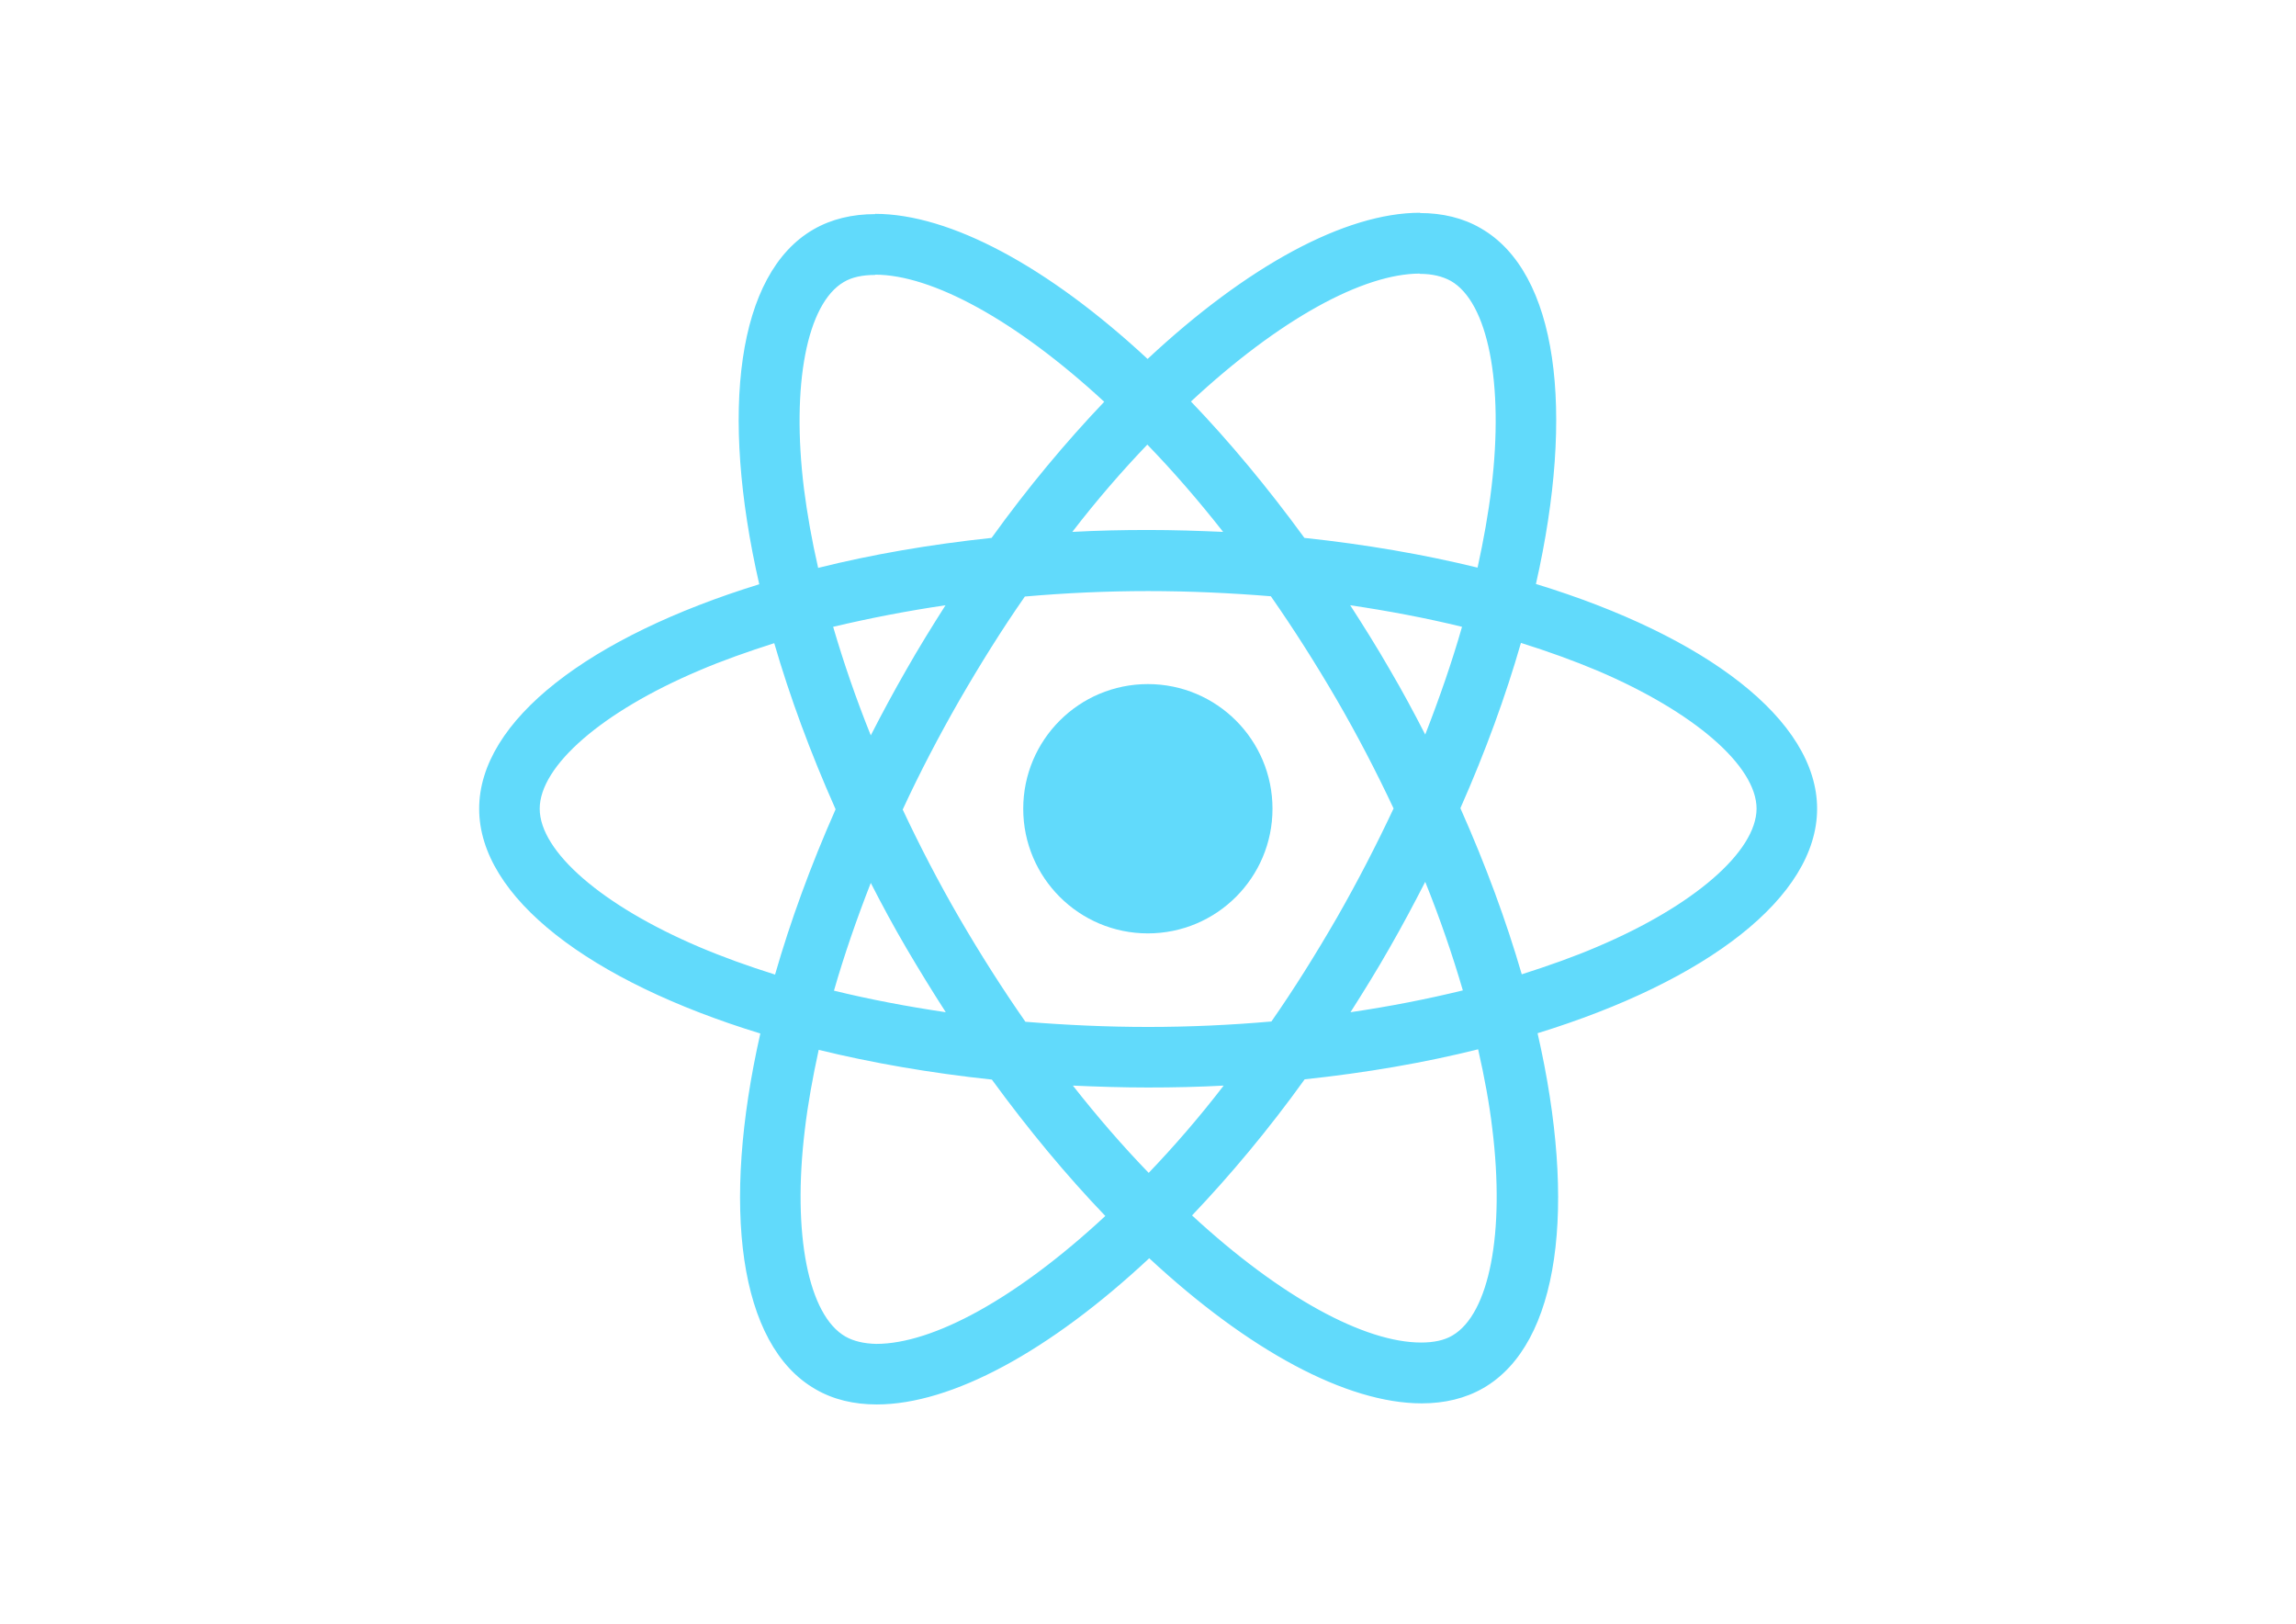
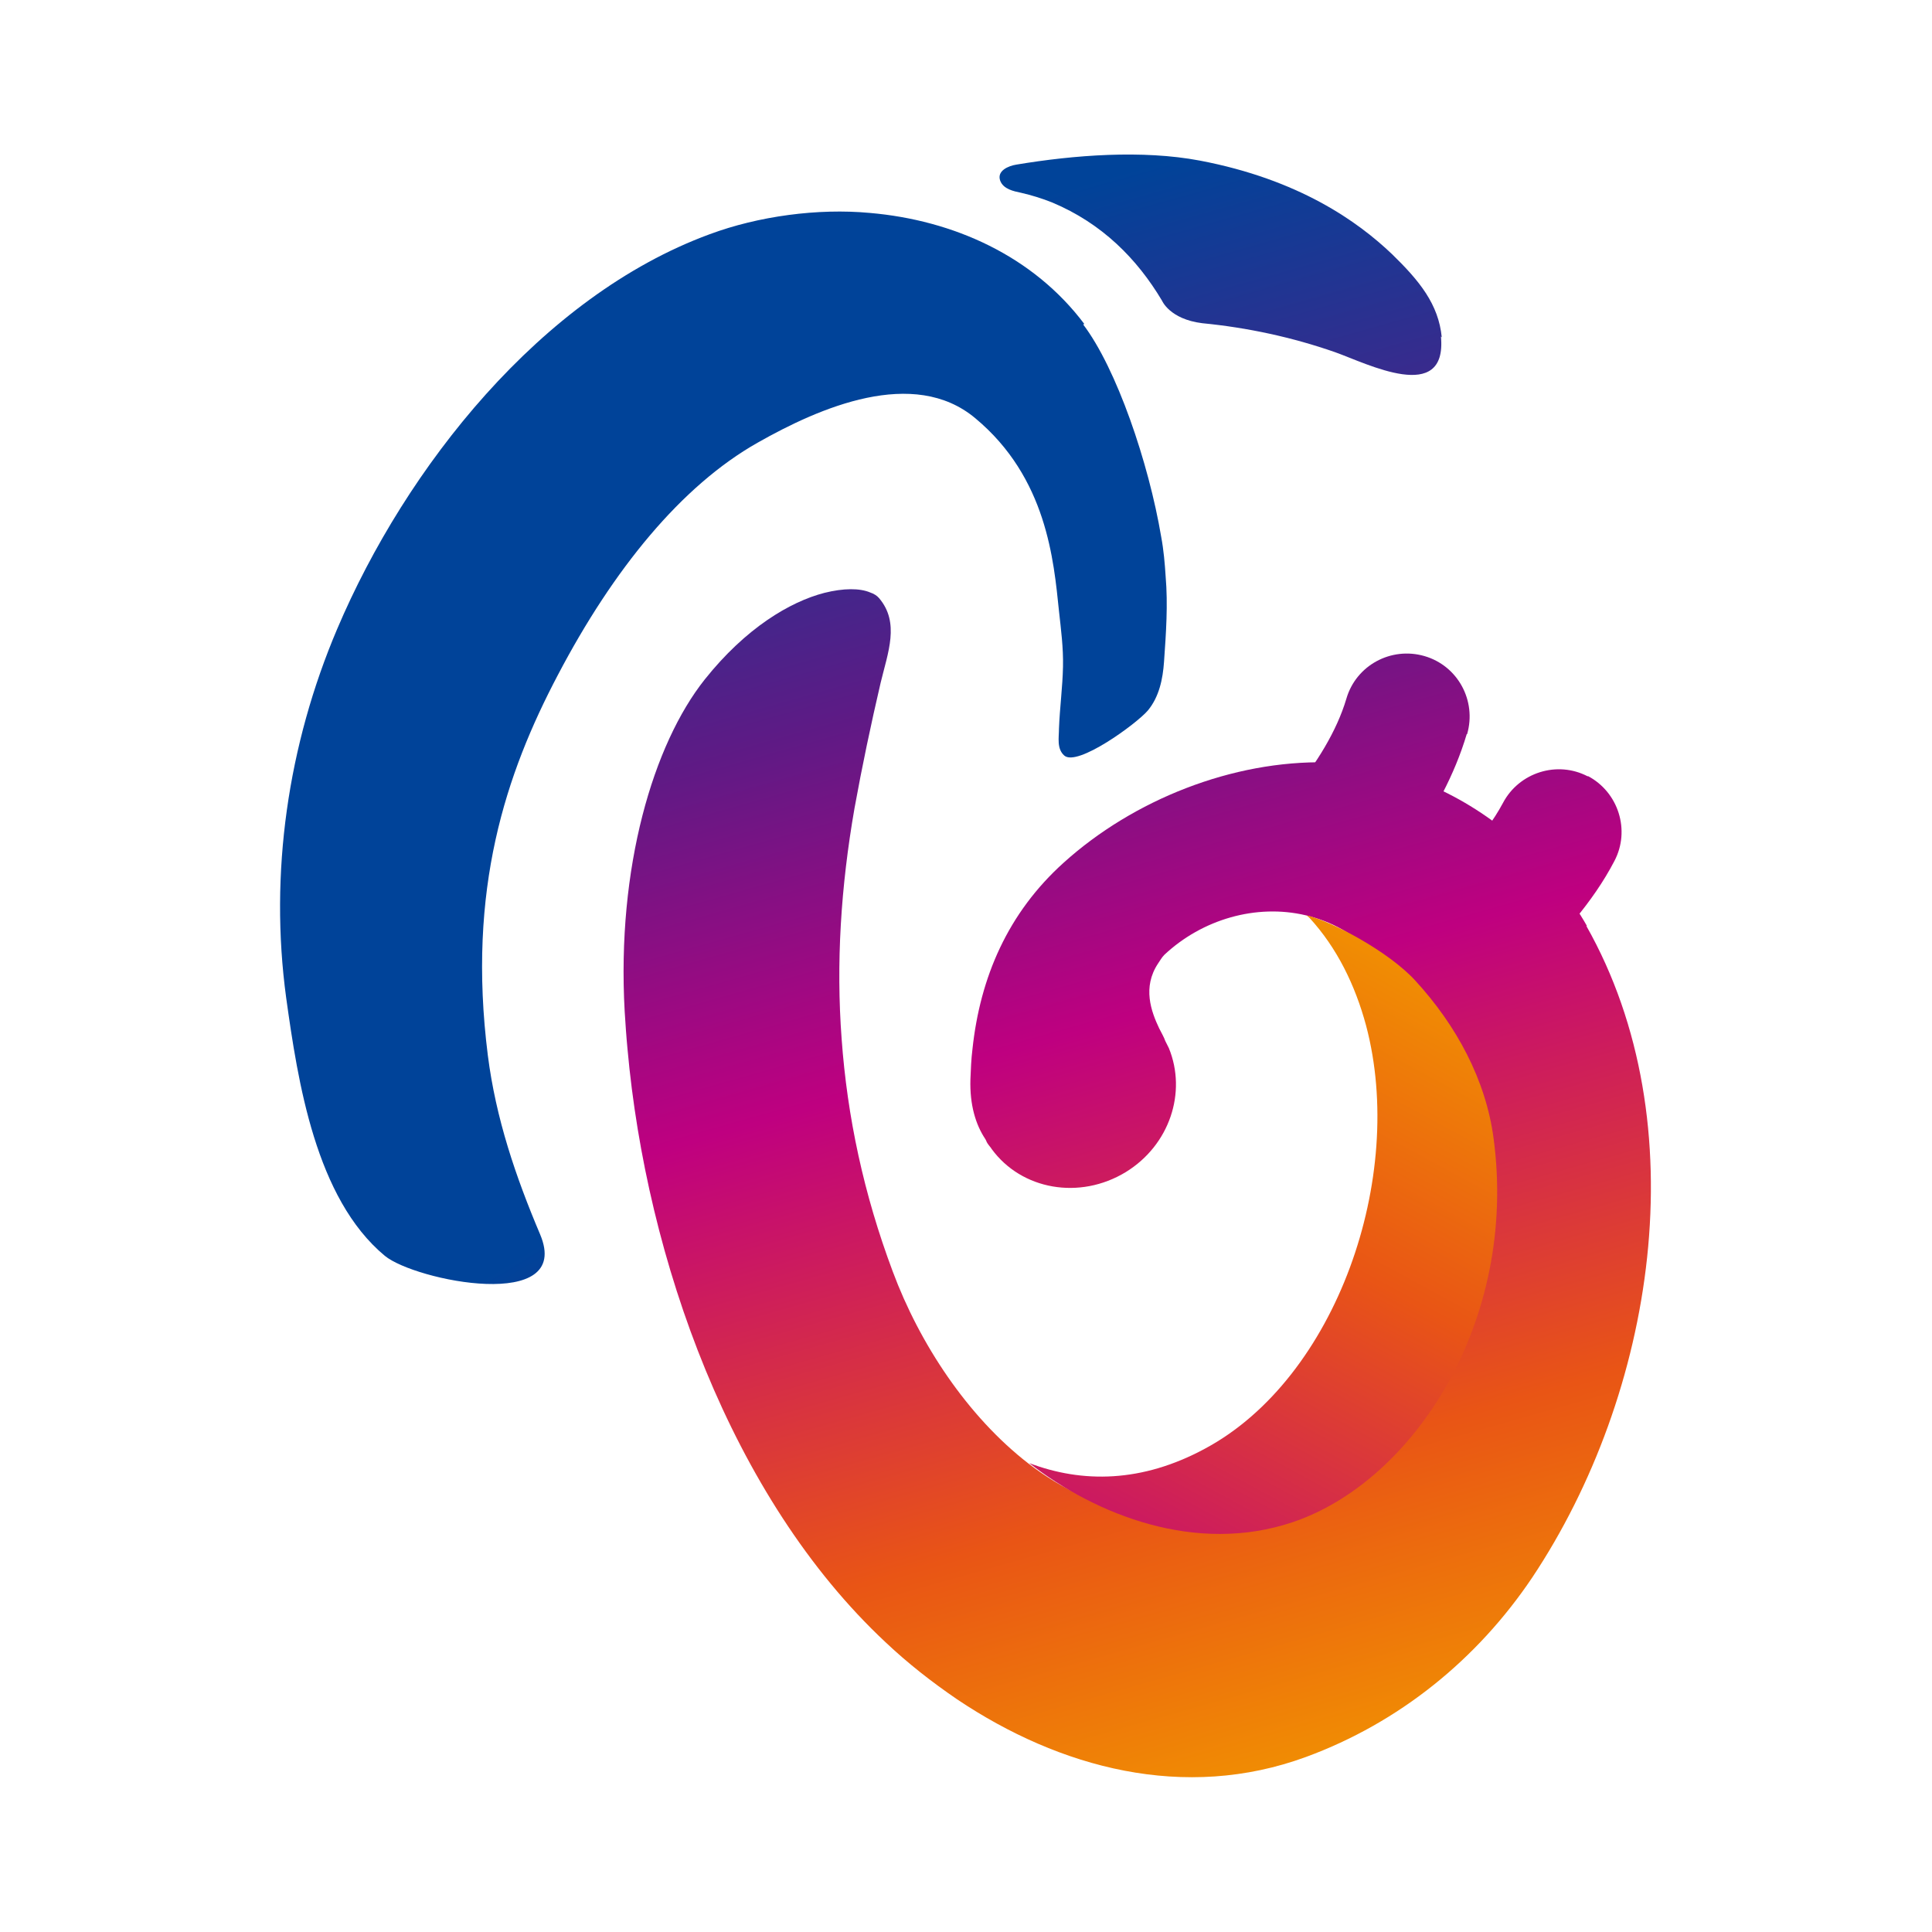
- <svg xmlns="http://www.w3.org/2000/svg" viewBox="0 0 841.9 595.3">
-   <g fill="#61DAFB">
-     <path d="M666.3 296.5c0-32.5-40.7-63.3-103.1-82.4 14.4-63.6 8-114.2-20.2-130.4-6.5-3.8-14.1-5.6-22.4-5.6v22.3c4.6 0 8.3.9 11.4 2.6 13.6 7.8 19.5 37.5 14.9 75.7-1.1 9.4-2.9 19.3-5.1 29.4-19.6-4.8-41-8.5-63.5-10.9-13.5-18.5-27.5-35.3-41.6-50 32.6-30.3 63.2-46.9 84-46.9V78c-27.5 0-63.5 19.6-99.9 53.6-36.4-33.8-72.4-53.2-99.9-53.2v22.3c20.7 0 51.4 16.5 84 46.6-14 14.7-28 31.4-41.3 49.9-22.6 2.4-44 6.1-63.6 11-2.3-10-4-19.7-5.2-29-4.7-38.2 1.1-67.9 14.6-75.8 3-1.8 6.9-2.6 11.5-2.6V78.5c-8.4 0-16 1.8-22.6 5.6-28.1 16.2-34.4 66.7-19.9 130.1-62.2 19.2-102.7 49.9-102.7 82.3 0 32.5 40.7 63.3 103.1 82.4-14.4 63.6-8 114.2 20.2 130.4 6.5 3.8 14.1 5.6 22.5 5.6 27.5 0 63.5-19.6 99.9-53.6 36.4 33.8 72.4 53.2 99.9 53.2 8.4 0 16-1.8 22.6-5.6 28.1-16.2 34.4-66.7 19.9-130.1 62-19.1 102.5-49.9 102.5-82.3zm-130.2-66.7c-3.7 12.9-8.3 26.2-13.5 39.5-4.1-8-8.4-16-13.1-24-4.6-8-9.5-15.8-14.4-23.4 14.2 2.1 27.9 4.7 41 7.9zm-45.8 106.5c-7.8 13.5-15.8 26.3-24.1 38.2-14.9 1.3-30 2-45.2 2-15.1 0-30.2-.7-45-1.9-8.3-11.9-16.4-24.6-24.2-38-7.6-13.1-14.5-26.4-20.8-39.8 6.2-13.4 13.2-26.8 20.7-39.9 7.8-13.5 15.8-26.3 24.1-38.2 14.9-1.3 30-2 45.2-2 15.1 0 30.2.7 45 1.9 8.3 11.9 16.4 24.6 24.2 38 7.6 13.1 14.5 26.4 20.8 39.8-6.3 13.4-13.2 26.8-20.7 39.9zm32.3-13c5.4 13.4 10 26.8 13.8 39.8-13.1 3.2-26.9 5.9-41.2 8 4.9-7.7 9.8-15.6 14.4-23.7 4.6-8 8.9-16.1 13-24.1zM421.2 430c-9.3-9.6-18.6-20.3-27.8-32 9 .4 18.2.7 27.5.7 9.4 0 18.7-.2 27.8-.7-9 11.7-18.3 22.4-27.5 32zm-74.4-58.9c-14.2-2.1-27.9-4.7-41-7.9 3.7-12.9 8.3-26.2 13.5-39.5 4.1 8 8.4 16 13.1 24 4.7 8 9.5 15.8 14.4 23.4zM420.7 163c9.3 9.6 18.6 20.3 27.8 32-9-.4-18.2-.7-27.5-.7-9.4 0-18.7.2-27.8.7 9-11.7 18.3-22.4 27.5-32zm-74 58.9c-4.9 7.7-9.8 15.6-14.4 23.7-4.6 8-8.9 16-13 24-5.4-13.4-10-26.8-13.8-39.8 13.1-3.1 26.9-5.8 41.2-7.9zm-90.5 125.2c-35.4-15.1-58.3-34.9-58.3-50.6 0-15.7 22.9-35.6 58.3-50.6 8.6-3.7 18-7 27.7-10.1 5.7 19.6 13.2 40 22.5 60.9-9.2 20.8-16.6 41.1-22.2 60.6-9.9-3.1-19.3-6.5-28-10.2zM310 490c-13.6-7.8-19.5-37.5-14.9-75.7 1.1-9.4 2.9-19.3 5.1-29.4 19.6 4.8 41 8.5 63.5 10.9 13.5 18.5 27.5 35.3 41.6 50-32.6 30.3-63.2 46.9-84 46.9-4.5-.1-8.3-1-11.3-2.7zm237.2-76.2c4.7 38.2-1.1 67.9-14.6 75.8-3 1.8-6.9 2.6-11.5 2.6-20.7 0-51.4-16.5-84-46.6 14-14.7 28-31.4 41.3-49.9 22.6-2.4 44-6.1 63.6-11 2.3 10.1 4.1 19.8 5.2 29.1zm38.5-66.7c-8.6 3.7-18 7-27.7 10.1-5.7-19.6-13.2-40-22.5-60.9 9.2-20.8 16.6-41.1 22.2-60.6 9.9 3.1 19.3 6.5 28.1 10.2 35.4 15.1 58.3 34.9 58.3 50.6-.1 15.7-23 35.6-58.4 50.6zM320.8 78.4z" />
-     <circle cx="420.9" cy="296.5" r="45.7" />
-     <path d="M520.5 78.1z" />
+ <svg xmlns="http://www.w3.org/2000/svg" xmlns:xlink="http://www.w3.org/1999/xlink" id="Layer_1" viewBox="0 0 48 48">
+   <defs>
+     <style>.cls-1{fill:url(#linear-gradient-2);}.cls-2{fill:url(#linear-gradient-6);}.cls-3{fill:url(#linear-gradient-5);}.cls-4{fill:url(#linear-gradient-3);}.cls-5{fill:url(#linear-gradient);}.cls-6{fill:url(#linear-gradient-4);}</style>
+     <linearGradient id="linear-gradient" x1="33.2" y1="44.89" x2="22.18" y2="5.9" gradientUnits="userSpaceOnUse">
+       <stop offset="0" stop-color="#f29600" />
+       <stop offset=".21" stop-color="#e95515" />
+       <stop offset=".5" stop-color="#bf0080" />
+       <stop offset=".72" stop-color="#5f1a85" />
+       <stop offset="1" stop-color="#004399" />
+     </linearGradient>
+     <linearGradient id="linear-gradient-2" x1="41.11" y1="42.66" x2="30.09" y2="3.66" xlink:href="#linear-gradient" />
+     <linearGradient id="linear-gradient-3" x1="44.28" y1="41.76" x2="33.26" y2="2.77" xlink:href="#linear-gradient" />
+     <linearGradient id="linear-gradient-4" x1="36.86" y1="22.68" x2="25.85" y2="-16.32" gradientTransform="translate(1.24 48.38) rotate(-15.3)" xlink:href="#linear-gradient" />
+     <linearGradient id="linear-gradient-5" x1="36.84" y1="23.73" x2="17.78" y2="58.87" gradientUnits="userSpaceOnUse">
+       <stop offset="0" stop-color="#f29600" />
+       <stop offset=".21" stop-color="#e95515" />
+       <stop offset=".5" stop-color="#bf0080" />
+       <stop offset="1" stop-color="#5f1a85" />
+     </linearGradient>
+     <linearGradient id="linear-gradient-6" x1="40.63" y1="42.79" x2="29.62" y2="3.8" xlink:href="#linear-gradient" />
+   </defs>
+   <path class="cls-5" d="M39.43,23.01c-.84-1.48-2.19-2.73-3.76-3.44-.06-.03-.13-.05-.2-.08-.79-.33-1.64-.53-2.5-.55-2.35-.05-4.81,.93-6.54,2.49-1.39,1.25-2.08,2.85-2.27,4.64-.03,.24-.04,.49-.05,.74-.02,.64,.13,1.13,.37,1.49,.02,.03,.03,.07,.05,.1,.03,.05,.08,.1,.11,.15,.74,1.01,2.18,1.27,3.33,.57,1.09-.67,1.52-1.98,1.07-3.08-.03-.06-.06-.12-.09-.18-.03-.09-.09-.19-.15-.31-.2-.42-.42-1.02-.03-1.61,.05-.07,.09-.15,.16-.22,.94-.88,2.28-1.27,3.51-.98,.63,.15,1.22,.46,1.72,1,.69,.75,1.14,1.67,1.41,2.68,1,3.77-.74,8.76-4,10.52-2.26,1.22-4.34,.71-6.02-.58-1.51-1.17-2.7-2.97-3.37-4.77-.72-1.92-1.13-3.84-1.27-5.78-.14-1.88-.02-3.78,.32-5.73,.19-1.05,.41-2.09,.65-3.12,.18-.75,.48-1.49-.04-2.1-.05-.06-.13-.11-.22-.14-.26-.11-.66-.11-1.14,.01-.85,.22-1.95,.87-2.97,2.15-1.28,1.61-2.19,4.67-1.99,8.25,.02,.31,.04,.62,.07,.93,.47,5.22,2.57,11.15,6.41,14.74,.55,.52,1.15,.99,1.78,1.42,2.55,1.71,5.65,2.54,8.67,1.43,2.31-.85,4.25-2.42,5.62-4.46,3.03-4.55,4.13-11.26,1.34-16.19Z" />
+   <g>
+     <path class="cls-1" d="M36.45,18.24c.24-.83-.23-1.7-1.06-1.94-.83-.24-1.7,.23-1.94,1.06-.24,.81-.75,1.62-1.33,2.33,1.01,.35,1.99,.82,2.9,1.34,.6-.83,1.12-1.78,1.42-2.79Z" />
+     <path class="cls-4" d="M39.45,19.29c-.76-.4-1.71-.1-2.11,.66-.23,.43-.54,.84-.9,1.23,.98,.53,1.89,1.11,2.69,1.66,.37-.45,.71-.93,.98-1.45,.4-.76,.1-1.71-.66-2.11Z" />
  </g>
+   <path class="cls-6" d="M26.94,8.05c-1.27-1.69-3.25-2.58-5.33-2.76-1.29-.12-2.77,.08-3.98,.53-4.19,1.54-7.55,5.8-9.25,9.8-1.23,2.89-1.69,6.08-1.27,9.17,.29,2.08,.73,4.98,2.45,6.41,.75,.62,4.68,1.42,3.86-.53-.61-1.44-1.1-2.88-1.3-4.45-.52-4.13,.45-7,1.74-9.45,1.38-2.63,3.07-4.7,4.96-5.77,1.55-.88,3.88-1.89,5.41-.61,1.78,1.48,1.95,3.54,2.08,4.79,.05,.46,.11,.91,.1,1.38-.01,.51-.08,1.02-.1,1.54,0,.22-.06,.5,.13,.67,.32,.29,1.8-.79,2.08-1.12,.28-.34,.37-.78,.4-1.21,.05-.71,.1-1.42,.04-2.12-.02-.32-.05-.66-.11-.98-.31-1.84-1.11-4.19-1.94-5.28Z" />
+   <path class="cls-3" d="M32.11,37.82c3.01-1.01,5.6-4.99,5-9.52-.19-1.47-.93-2.83-1.95-3.94-.66-.72-2.07-1.47-2.7-1.62,.02,.02,.05,.04,.07,.06,.69,.75,1.14,1.68,1.41,2.68,1,3.77-.74,8.76-4,10.51-1.57,.85-3.05,.86-4.37,.36,1.68,1.3,4.15,2.27,6.54,1.47Z" />
+   <path class="cls-2" d="M35.82,8.38c-.08-.82-.55-1.4-1.24-2.07-.84-.8-2.3-1.85-4.77-2.32-1.43-.27-3.12-.14-4.56,.1-.19,.03-.49,.15-.4,.4,.08,.21,.33,.26,.52,.3,.26,.06,.52,.14,.77,.24,1.24,.52,2.11,1.4,2.73,2.44h0s.19,.46,1,.56h0c1.13,.11,2.24,.35,3.3,.72,.79,.28,2.79,1.31,2.63-.39Z" />
</svg>
